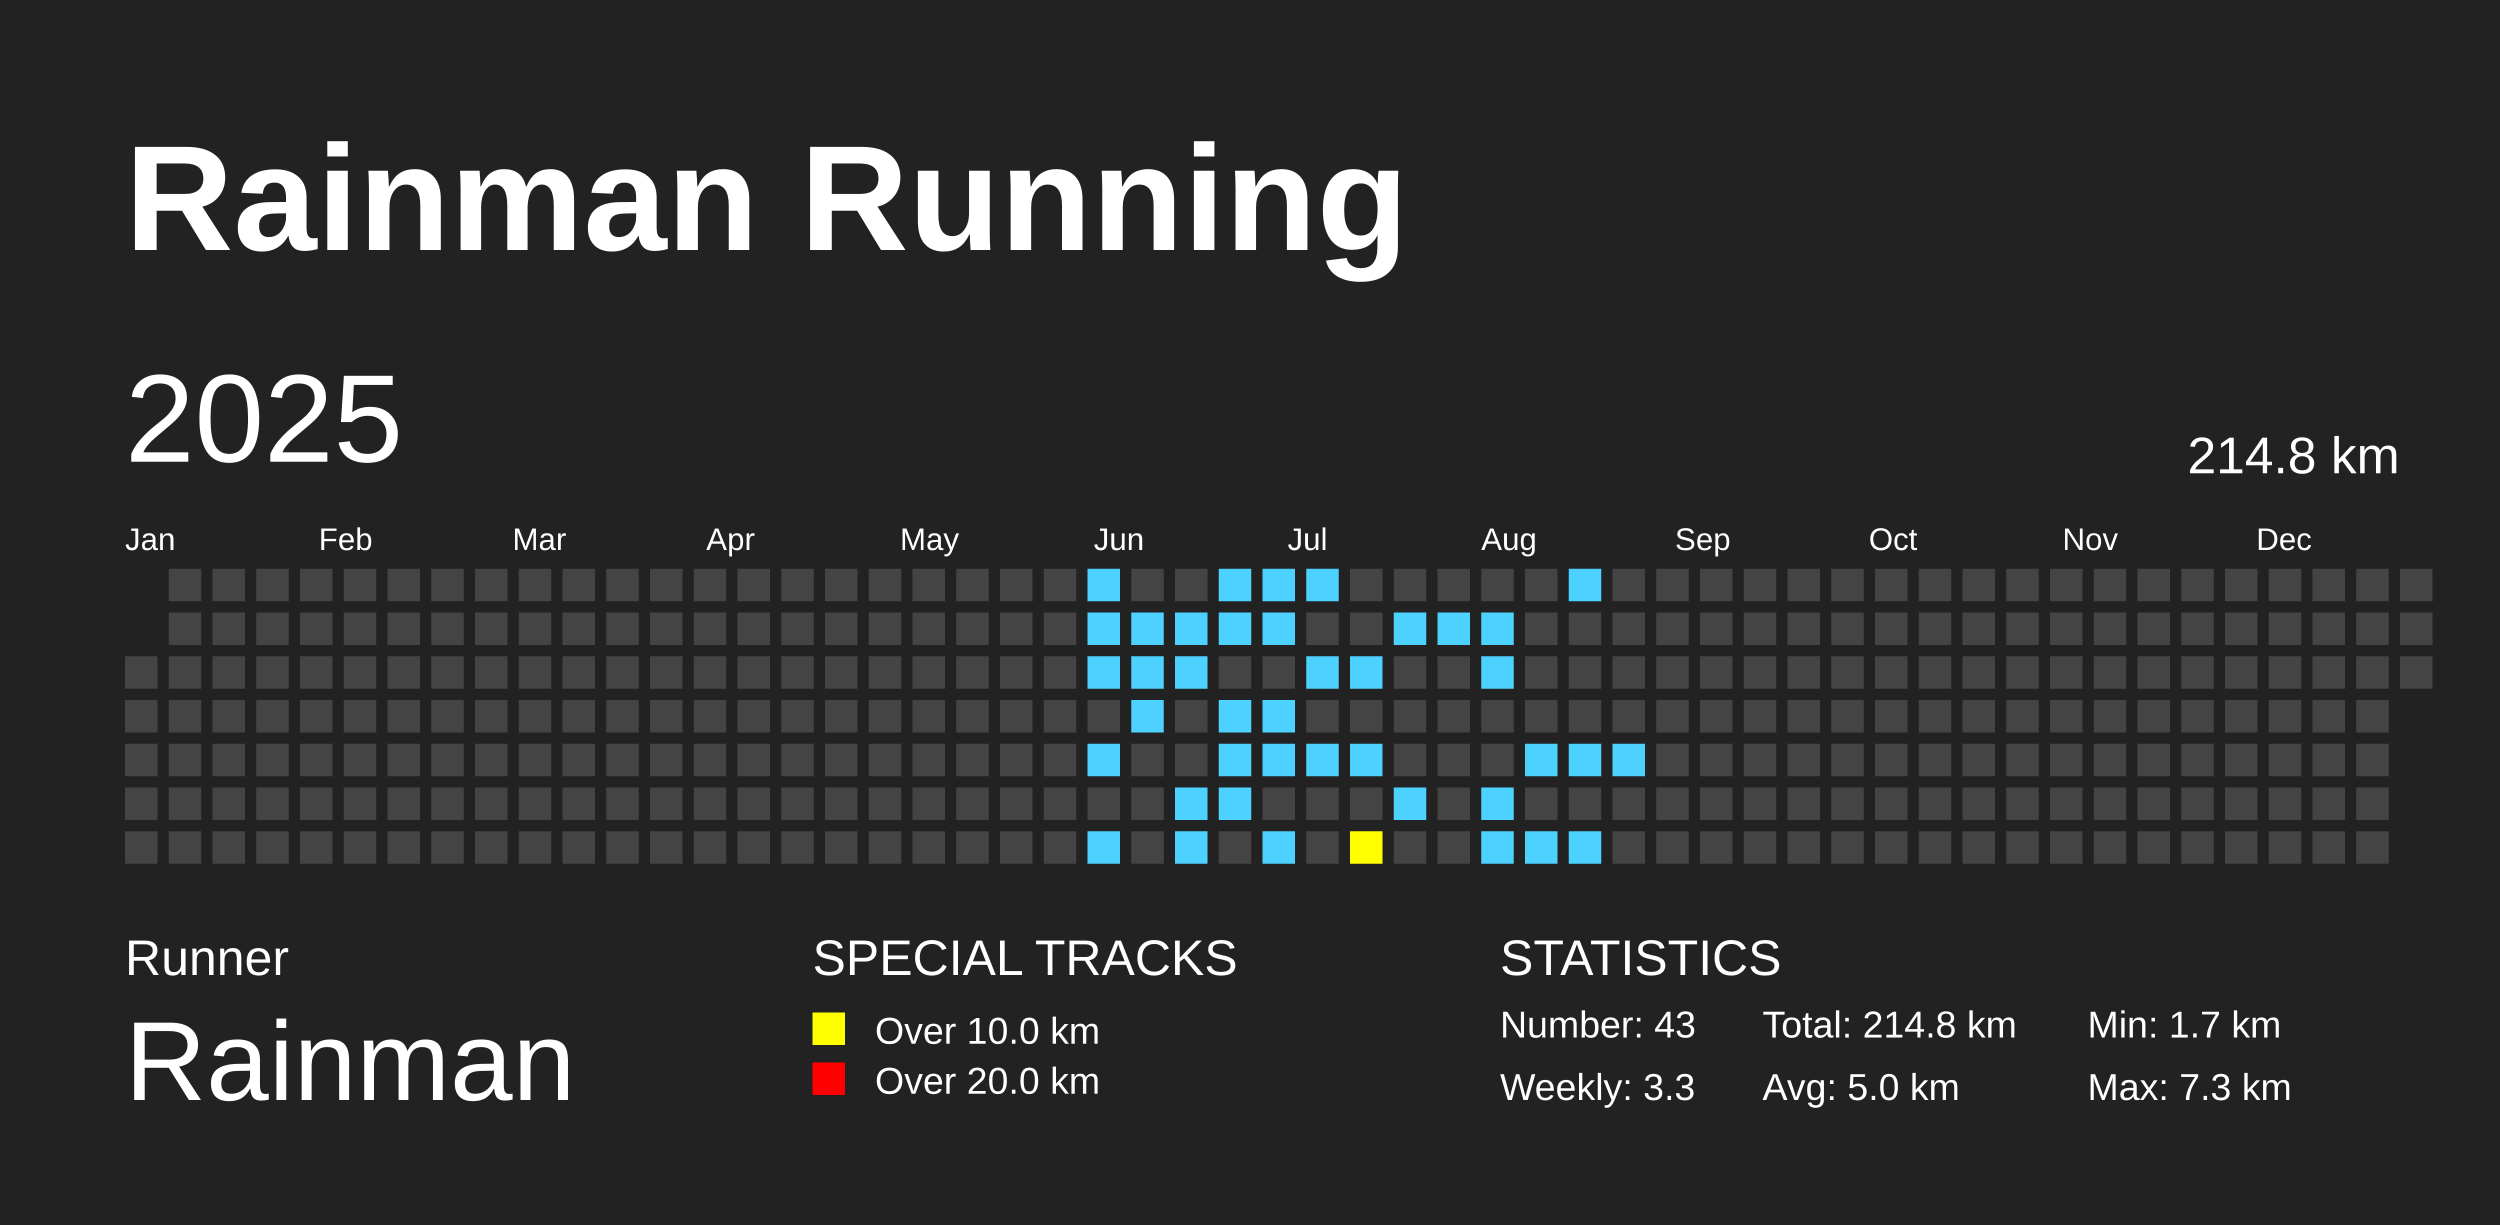
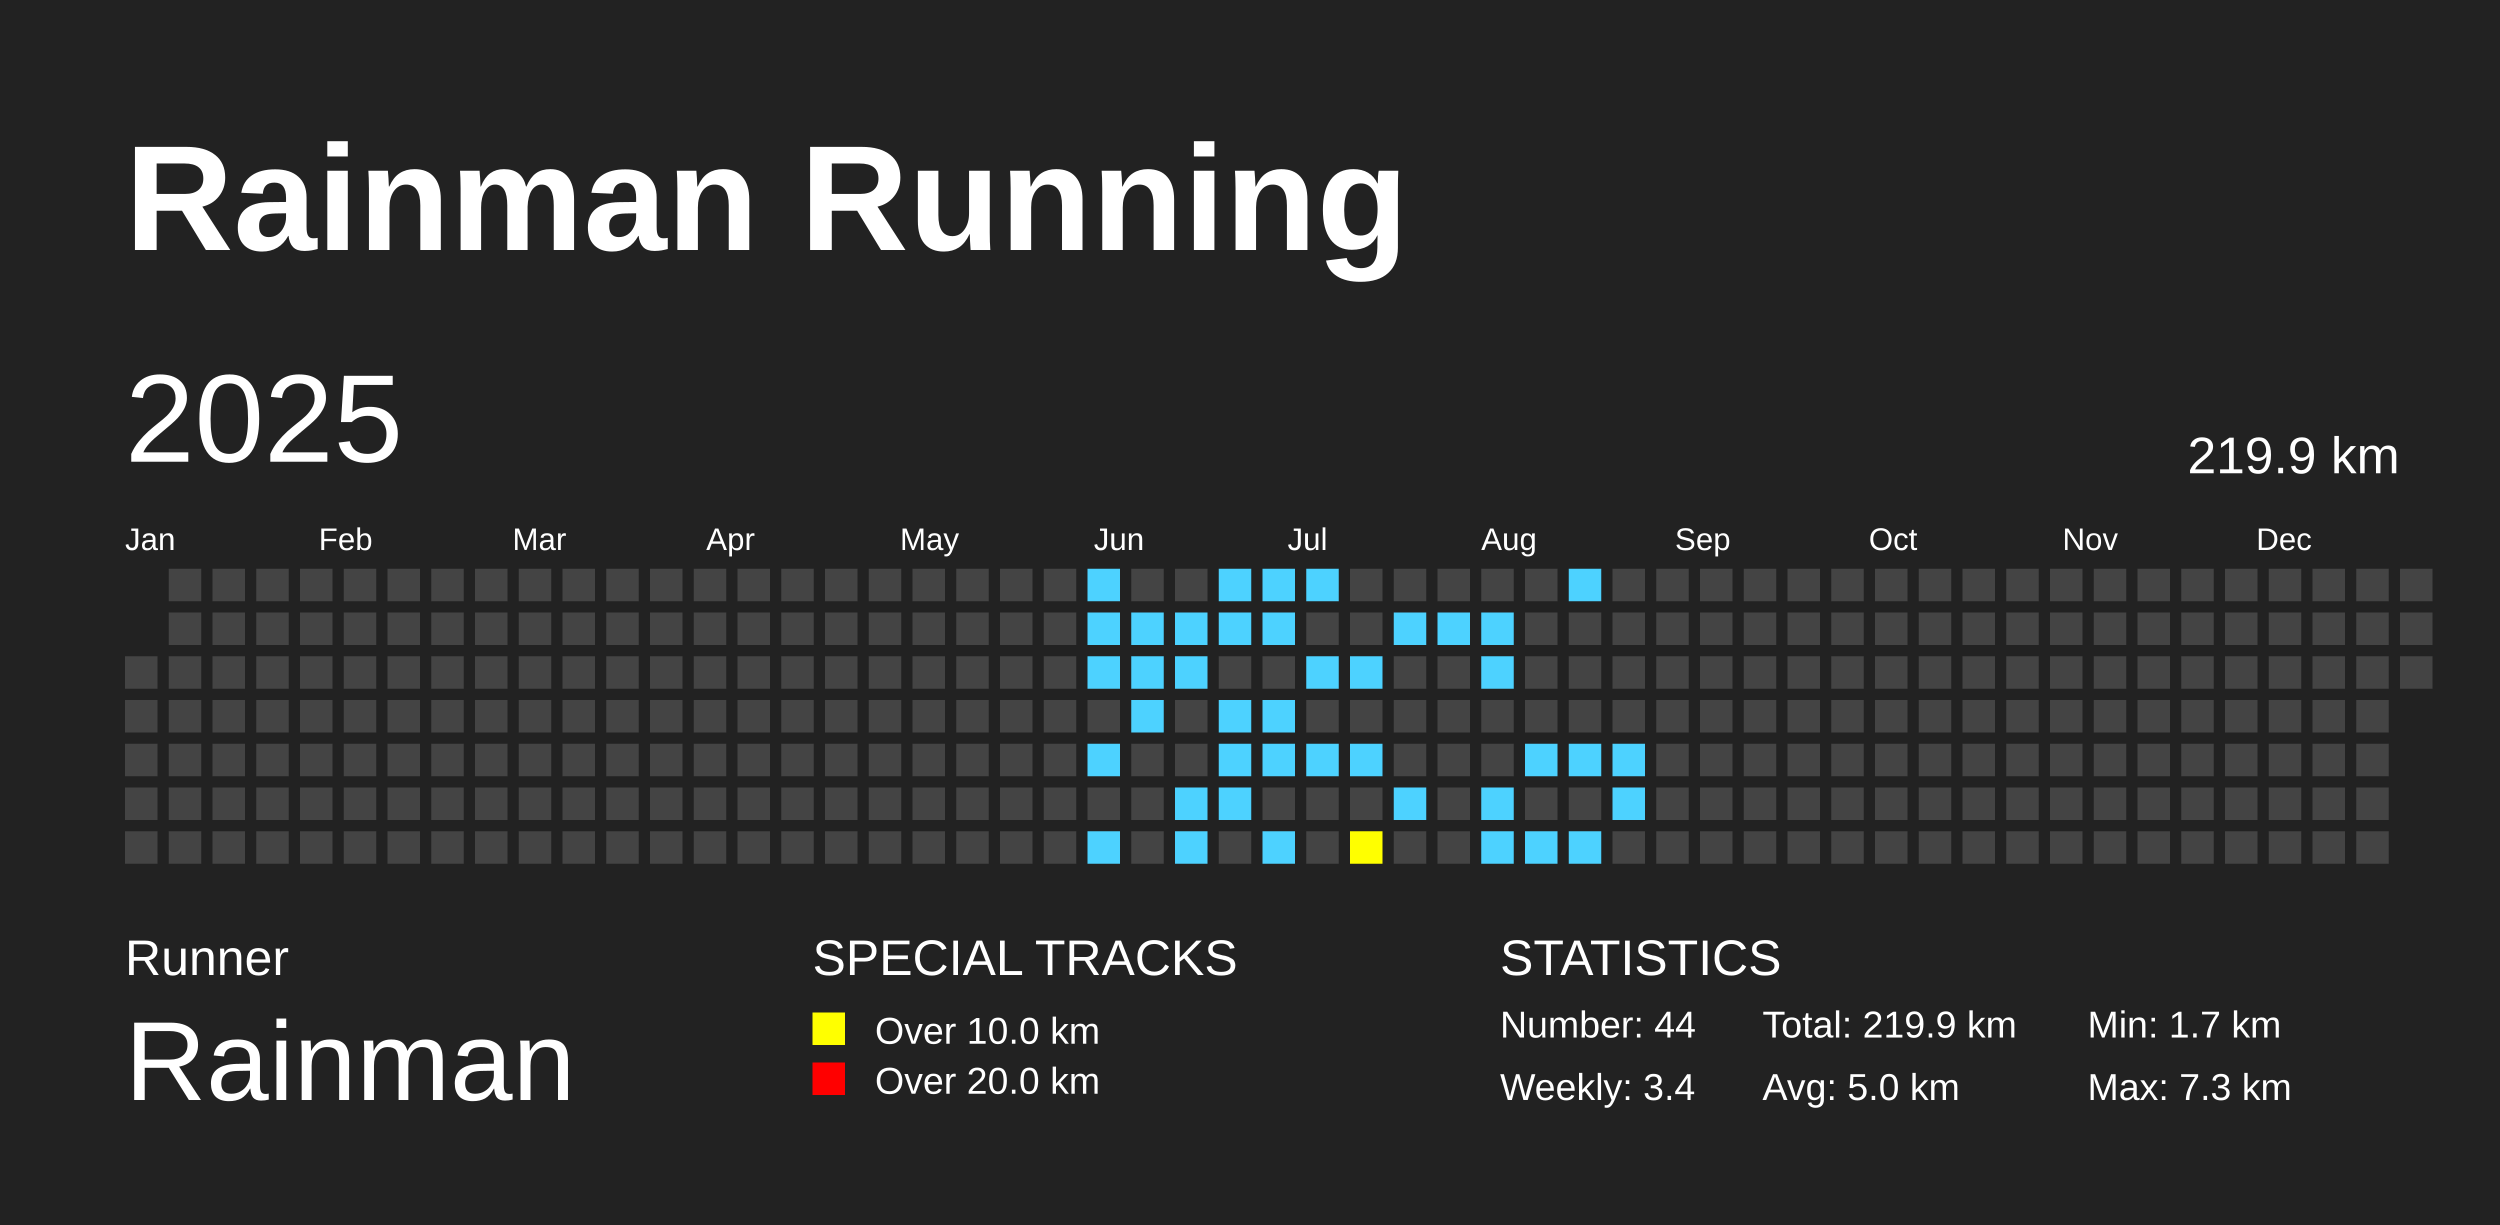
<svg xmlns="http://www.w3.org/2000/svg" baseProfile="full" height="98mm" version="1.1" viewBox="0,0,200,98" width="200mm">
  <defs />
  <rect fill="#222222" height="98" width="200" x="0" y="0" />
  <text fill="#FFFFFF" style="font-size:12px; font-family:Arial; font-weight:bold;" x="10" y="20">Rainman Running</text>
  <text fill="#FFFFFF" style="font-size:4px; font-family:Arial" x="10" y="78">Runner</text>
  <text fill="#FFFFFF" style="font-size:9px; font-family:Arial" x="10" y="88">Rainman</text>
  <text fill="#FFFFFF" style="font-size:4px; font-family:Arial" x="65" y="78">SPECIAL TRACKS</text>
  <rect fill="yellow" height="2.6" width="2.6" x="65" y="81" />
  <text fill="#FFFFFF" style="font-size:3px; font-family:Arial" x="70" y="83.5">Over 10.0 km</text>
  <rect fill="red" height="2.6" width="2.6" x="65" y="85" />
  <text fill="#FFFFFF" style="font-size:3px; font-family:Arial" x="70" y="87.5">Over 20.0 km</text>
  <text fill="#FFFFFF" style="font-size:4px; font-family:Arial" x="120" y="78">STATISTICS</text>
-   <text fill="#FFFFFF" style="font-size:3px; font-family:Arial" x="120" y="83">Number: 43</text>
-   <text fill="#FFFFFF" style="font-size:3px; font-family:Arial" x="120" y="88">Weekly: 3.3</text>
-   <text fill="#FFFFFF" style="font-size:3px; font-family:Arial" x="141" y="83">Total: 214.8 km</text>
+   <text fill="#FFFFFF" style="font-size:3px; font-family:Arial" x="120" y="83">Number: 44</text>
+   <text fill="#FFFFFF" style="font-size:3px; font-family:Arial" x="120" y="88">Weekly: 3.4</text>
+   <text fill="#FFFFFF" style="font-size:3px; font-family:Arial" x="141" y="83">Total: 219.9 km</text>
  <text fill="#FFFFFF" style="font-size:3px; font-family:Arial" x="141" y="88">Avg: 5.0 km</text>
  <text fill="#FFFFFF" style="font-size:3px; font-family:Arial" x="167" y="83">Min: 1.7 km</text>
  <text fill="#FFFFFF" style="font-size:3px; font-family:Arial" x="167" y="88">Max: 7.3 km</text>
  <text dominant-baseline="hanging" fill="#FFFFFF" style="font-size:10.0px; font-family:Arial;" x="10" y="30">2025</text>
-   <text dominant-baseline="hanging" fill="#FFFFFF" style="font-size:4.125px; font-family:Arial;" x="175" y="35">214.8 km</text>
+   <text dominant-baseline="hanging" fill="#FFFFFF" style="font-size:4.125px; font-family:Arial;" x="175" y="35">219.9 km</text>
  <text fill="#FFFFFF" style="font-size:2.5px; font-family:Arial" x="10.0" y="44">Jan</text>
  <text fill="#FFFFFF" style="font-size:2.5px; font-family:Arial" x="25.5" y="44">Feb</text>
  <text fill="#FFFFFF" style="font-size:2.5px; font-family:Arial" x="41.0" y="44">Mar</text>
  <text fill="#FFFFFF" style="font-size:2.5px; font-family:Arial" x="56.5" y="44">Apr</text>
  <text fill="#FFFFFF" style="font-size:2.5px; font-family:Arial" x="72.0" y="44">May</text>
  <text fill="#FFFFFF" style="font-size:2.5px; font-family:Arial" x="87.5" y="44">Jun</text>
  <text fill="#FFFFFF" style="font-size:2.5px; font-family:Arial" x="103.0" y="44">Jul</text>
  <text fill="#FFFFFF" style="font-size:2.5px; font-family:Arial" x="118.5" y="44">Aug</text>
  <text fill="#FFFFFF" style="font-size:2.5px; font-family:Arial" x="134.0" y="44">Sep</text>
  <text fill="#FFFFFF" style="font-size:2.5px; font-family:Arial" x="149.5" y="44">Oct</text>
  <text fill="#FFFFFF" style="font-size:2.5px; font-family:Arial" x="165.0" y="44">Nov</text>
  <text fill="#FFFFFF" style="font-size:2.5px; font-family:Arial" x="180.5" y="44">Dec</text>
  <rect fill="#444444" height="2.6" width="2.6" x="10.0" y="52.5" />
  <rect fill="#444444" height="2.6" width="2.6" x="10.0" y="56.0" />
  <rect fill="#444444" height="2.6" width="2.6" x="10.0" y="59.5" />
  <rect fill="#444444" height="2.6" width="2.6" x="10.0" y="63.0" />
  <rect fill="#444444" height="2.6" width="2.6" x="10.0" y="66.5" />
  <rect fill="#444444" height="2.6" width="2.6" x="13.5" y="45.5" />
  <rect fill="#444444" height="2.6" width="2.6" x="13.5" y="49.0" />
  <rect fill="#444444" height="2.6" width="2.6" x="13.5" y="52.5" />
  <rect fill="#444444" height="2.6" width="2.6" x="13.5" y="56.0" />
  <rect fill="#444444" height="2.6" width="2.6" x="13.5" y="59.5" />
  <rect fill="#444444" height="2.6" width="2.6" x="13.5" y="63.0" />
  <rect fill="#444444" height="2.6" width="2.6" x="13.5" y="66.5" />
  <rect fill="#444444" height="2.6" width="2.6" x="17.0" y="45.5" />
  <rect fill="#444444" height="2.6" width="2.6" x="17.0" y="49.0" />
  <rect fill="#444444" height="2.6" width="2.6" x="17.0" y="52.5" />
  <rect fill="#444444" height="2.6" width="2.6" x="17.0" y="56.0" />
  <rect fill="#444444" height="2.6" width="2.6" x="17.0" y="59.5" />
  <rect fill="#444444" height="2.6" width="2.6" x="17.0" y="63.0" />
  <rect fill="#444444" height="2.6" width="2.6" x="17.0" y="66.5" />
  <rect fill="#444444" height="2.6" width="2.6" x="20.5" y="45.5" />
  <rect fill="#444444" height="2.6" width="2.6" x="20.5" y="49.0" />
  <rect fill="#444444" height="2.6" width="2.6" x="20.5" y="52.5" />
  <rect fill="#444444" height="2.6" width="2.6" x="20.5" y="56.0" />
  <rect fill="#444444" height="2.6" width="2.6" x="20.5" y="59.5" />
  <rect fill="#444444" height="2.6" width="2.6" x="20.5" y="63.0" />
  <rect fill="#444444" height="2.6" width="2.6" x="20.5" y="66.5" />
  <rect fill="#444444" height="2.6" width="2.6" x="24.0" y="45.5" />
  <rect fill="#444444" height="2.6" width="2.6" x="24.0" y="49.0" />
  <rect fill="#444444" height="2.6" width="2.6" x="24.0" y="52.5" />
  <rect fill="#444444" height="2.6" width="2.6" x="24.0" y="56.0" />
  <rect fill="#444444" height="2.6" width="2.6" x="24.0" y="59.5" />
  <rect fill="#444444" height="2.6" width="2.6" x="24.0" y="63.0" />
  <rect fill="#444444" height="2.6" width="2.6" x="24.0" y="66.5" />
  <rect fill="#444444" height="2.6" width="2.6" x="27.5" y="45.5" />
  <rect fill="#444444" height="2.6" width="2.6" x="27.5" y="49.0" />
  <rect fill="#444444" height="2.6" width="2.6" x="27.5" y="52.5" />
  <rect fill="#444444" height="2.6" width="2.6" x="27.5" y="56.0" />
  <rect fill="#444444" height="2.6" width="2.6" x="27.5" y="59.5" />
  <rect fill="#444444" height="2.6" width="2.6" x="27.5" y="63.0" />
  <rect fill="#444444" height="2.6" width="2.6" x="27.5" y="66.5" />
  <rect fill="#444444" height="2.6" width="2.6" x="31.0" y="45.5" />
  <rect fill="#444444" height="2.6" width="2.6" x="31.0" y="49.0" />
  <rect fill="#444444" height="2.6" width="2.6" x="31.0" y="52.5" />
  <rect fill="#444444" height="2.6" width="2.6" x="31.0" y="56.0" />
  <rect fill="#444444" height="2.6" width="2.6" x="31.0" y="59.5" />
  <rect fill="#444444" height="2.6" width="2.6" x="31.0" y="63.0" />
  <rect fill="#444444" height="2.6" width="2.6" x="31.0" y="66.5" />
  <rect fill="#444444" height="2.6" width="2.6" x="34.5" y="45.5" />
  <rect fill="#444444" height="2.6" width="2.6" x="34.5" y="49.0" />
  <rect fill="#444444" height="2.6" width="2.6" x="34.5" y="52.5" />
  <rect fill="#444444" height="2.6" width="2.6" x="34.5" y="56.0" />
  <rect fill="#444444" height="2.6" width="2.6" x="34.5" y="59.5" />
  <rect fill="#444444" height="2.6" width="2.6" x="34.5" y="63.0" />
  <rect fill="#444444" height="2.6" width="2.6" x="34.5" y="66.5" />
  <rect fill="#444444" height="2.6" width="2.6" x="38.0" y="45.5" />
  <rect fill="#444444" height="2.6" width="2.6" x="38.0" y="49.0" />
  <rect fill="#444444" height="2.6" width="2.6" x="38.0" y="52.5" />
  <rect fill="#444444" height="2.6" width="2.6" x="38.0" y="56.0" />
  <rect fill="#444444" height="2.6" width="2.6" x="38.0" y="59.5" />
  <rect fill="#444444" height="2.6" width="2.6" x="38.0" y="63.0" />
  <rect fill="#444444" height="2.6" width="2.6" x="38.0" y="66.5" />
  <rect fill="#444444" height="2.6" width="2.6" x="41.5" y="45.5" />
  <rect fill="#444444" height="2.6" width="2.6" x="41.5" y="49.0" />
  <rect fill="#444444" height="2.6" width="2.6" x="41.5" y="52.5" />
  <rect fill="#444444" height="2.6" width="2.6" x="41.5" y="56.0" />
  <rect fill="#444444" height="2.6" width="2.6" x="41.5" y="59.5" />
  <rect fill="#444444" height="2.6" width="2.6" x="41.5" y="63.0" />
  <rect fill="#444444" height="2.6" width="2.6" x="41.5" y="66.5" />
  <rect fill="#444444" height="2.6" width="2.6" x="45.0" y="45.5" />
  <rect fill="#444444" height="2.6" width="2.6" x="45.0" y="49.0" />
  <rect fill="#444444" height="2.6" width="2.6" x="45.0" y="52.5" />
  <rect fill="#444444" height="2.6" width="2.6" x="45.0" y="56.0" />
  <rect fill="#444444" height="2.6" width="2.6" x="45.0" y="59.5" />
  <rect fill="#444444" height="2.6" width="2.6" x="45.0" y="63.0" />
  <rect fill="#444444" height="2.6" width="2.6" x="45.0" y="66.5" />
  <rect fill="#444444" height="2.6" width="2.6" x="48.5" y="45.5" />
  <rect fill="#444444" height="2.6" width="2.6" x="48.5" y="49.0" />
  <rect fill="#444444" height="2.6" width="2.6" x="48.5" y="52.5" />
  <rect fill="#444444" height="2.6" width="2.6" x="48.5" y="56.0" />
  <rect fill="#444444" height="2.6" width="2.6" x="48.5" y="59.5" />
  <rect fill="#444444" height="2.6" width="2.6" x="48.5" y="63.0" />
  <rect fill="#444444" height="2.6" width="2.6" x="48.5" y="66.5" />
  <rect fill="#444444" height="2.6" width="2.6" x="52.0" y="45.5" />
  <rect fill="#444444" height="2.6" width="2.6" x="52.0" y="49.0" />
  <rect fill="#444444" height="2.6" width="2.6" x="52.0" y="52.5" />
  <rect fill="#444444" height="2.6" width="2.6" x="52.0" y="56.0" />
  <rect fill="#444444" height="2.6" width="2.6" x="52.0" y="59.5" />
  <rect fill="#444444" height="2.6" width="2.6" x="52.0" y="63.0" />
  <rect fill="#444444" height="2.6" width="2.6" x="52.0" y="66.5" />
  <rect fill="#444444" height="2.6" width="2.6" x="55.5" y="45.5" />
  <rect fill="#444444" height="2.6" width="2.6" x="55.5" y="49.0" />
  <rect fill="#444444" height="2.6" width="2.6" x="55.5" y="52.5" />
  <rect fill="#444444" height="2.6" width="2.6" x="55.5" y="56.0" />
  <rect fill="#444444" height="2.6" width="2.6" x="55.5" y="59.5" />
  <rect fill="#444444" height="2.6" width="2.6" x="55.5" y="63.0" />
  <rect fill="#444444" height="2.6" width="2.6" x="55.5" y="66.5" />
  <rect fill="#444444" height="2.6" width="2.6" x="59.0" y="45.5" />
  <rect fill="#444444" height="2.6" width="2.6" x="59.0" y="49.0" />
  <rect fill="#444444" height="2.6" width="2.6" x="59.0" y="52.5" />
  <rect fill="#444444" height="2.6" width="2.6" x="59.0" y="56.0" />
  <rect fill="#444444" height="2.6" width="2.6" x="59.0" y="59.5" />
  <rect fill="#444444" height="2.6" width="2.6" x="59.0" y="63.0" />
  <rect fill="#444444" height="2.6" width="2.6" x="59.0" y="66.5" />
  <rect fill="#444444" height="2.6" width="2.6" x="62.5" y="45.5" />
  <rect fill="#444444" height="2.6" width="2.6" x="62.5" y="49.0" />
  <rect fill="#444444" height="2.6" width="2.6" x="62.5" y="52.5" />
  <rect fill="#444444" height="2.6" width="2.6" x="62.5" y="56.0" />
  <rect fill="#444444" height="2.6" width="2.6" x="62.5" y="59.5" />
  <rect fill="#444444" height="2.6" width="2.6" x="62.5" y="63.0" />
  <rect fill="#444444" height="2.6" width="2.6" x="62.5" y="66.5" />
  <rect fill="#444444" height="2.6" width="2.6" x="66.0" y="45.5" />
  <rect fill="#444444" height="2.6" width="2.6" x="66.0" y="49.0" />
  <rect fill="#444444" height="2.6" width="2.6" x="66.0" y="52.5" />
  <rect fill="#444444" height="2.6" width="2.6" x="66.0" y="56.0" />
  <rect fill="#444444" height="2.6" width="2.6" x="66.0" y="59.5" />
  <rect fill="#444444" height="2.6" width="2.6" x="66.0" y="63.0" />
  <rect fill="#444444" height="2.6" width="2.6" x="66.0" y="66.5" />
  <rect fill="#444444" height="2.6" width="2.6" x="69.5" y="45.5" />
  <rect fill="#444444" height="2.6" width="2.6" x="69.5" y="49.0" />
  <rect fill="#444444" height="2.6" width="2.6" x="69.5" y="52.5" />
  <rect fill="#444444" height="2.6" width="2.6" x="69.5" y="56.0" />
  <rect fill="#444444" height="2.6" width="2.6" x="69.5" y="59.5" />
  <rect fill="#444444" height="2.6" width="2.6" x="69.5" y="63.0" />
  <rect fill="#444444" height="2.6" width="2.6" x="69.5" y="66.5" />
  <rect fill="#444444" height="2.6" width="2.6" x="73.0" y="45.5" />
  <rect fill="#444444" height="2.6" width="2.6" x="73.0" y="49.0" />
  <rect fill="#444444" height="2.6" width="2.6" x="73.0" y="52.5" />
  <rect fill="#444444" height="2.6" width="2.6" x="73.0" y="56.0" />
  <rect fill="#444444" height="2.6" width="2.6" x="73.0" y="59.5" />
  <rect fill="#444444" height="2.6" width="2.6" x="73.0" y="63.0" />
  <rect fill="#444444" height="2.6" width="2.6" x="73.0" y="66.5" />
  <rect fill="#444444" height="2.6" width="2.6" x="76.5" y="45.5" />
  <rect fill="#444444" height="2.6" width="2.6" x="76.5" y="49.0" />
  <rect fill="#444444" height="2.6" width="2.6" x="76.5" y="52.5" />
  <rect fill="#444444" height="2.6" width="2.6" x="76.5" y="56.0" />
  <rect fill="#444444" height="2.6" width="2.6" x="76.5" y="59.5" />
  <rect fill="#444444" height="2.6" width="2.6" x="76.5" y="63.0" />
  <rect fill="#444444" height="2.6" width="2.6" x="76.5" y="66.5" />
  <rect fill="#444444" height="2.6" width="2.6" x="80.0" y="45.5" />
  <rect fill="#444444" height="2.6" width="2.6" x="80.0" y="49.0" />
  <rect fill="#444444" height="2.6" width="2.6" x="80.0" y="52.5" />
  <rect fill="#444444" height="2.6" width="2.6" x="80.0" y="56.0" />
  <rect fill="#444444" height="2.6" width="2.6" x="80.0" y="59.5" />
  <rect fill="#444444" height="2.6" width="2.6" x="80.0" y="63.0" />
  <rect fill="#444444" height="2.6" width="2.6" x="80.0" y="66.5" />
  <rect fill="#444444" height="2.6" width="2.6" x="83.5" y="45.5" />
  <rect fill="#444444" height="2.6" width="2.6" x="83.5" y="49.0" />
  <rect fill="#444444" height="2.6" width="2.6" x="83.5" y="52.5" />
  <rect fill="#444444" height="2.6" width="2.6" x="83.5" y="56.0" />
  <rect fill="#444444" height="2.6" width="2.6" x="83.5" y="59.5" />
  <rect fill="#444444" height="2.6" width="2.6" x="83.5" y="63.0" />
  <rect fill="#444444" height="2.6" width="2.6" x="83.5" y="66.5" />
  <rect fill="#4DD2FF" height="2.6" width="2.6" x="87.0" y="45.5" />
  <rect fill="#4DD2FF" height="2.6" width="2.6" x="87.0" y="49.0" />
  <rect fill="#4DD2FF" height="2.6" width="2.6" x="87.0" y="52.5" />
  <rect fill="#444444" height="2.6" width="2.6" x="87.0" y="56.0" />
  <rect fill="#4DD2FF" height="2.6" width="2.6" x="87.0" y="59.5" />
  <rect fill="#444444" height="2.6" width="2.6" x="87.0" y="63.0" />
  <rect fill="#4DD2FF" height="2.6" width="2.6" x="87.0" y="66.5" />
  <rect fill="#444444" height="2.6" width="2.6" x="90.5" y="45.5" />
  <rect fill="#4DD2FF" height="2.6" width="2.6" x="90.5" y="49.0" />
  <rect fill="#4DD2FF" height="2.6" width="2.6" x="90.5" y="52.5" />
  <rect fill="#4DD2FF" height="2.6" width="2.6" x="90.5" y="56.0" />
  <rect fill="#444444" height="2.6" width="2.6" x="90.5" y="59.5" />
  <rect fill="#444444" height="2.6" width="2.6" x="90.5" y="63.0" />
  <rect fill="#444444" height="2.6" width="2.6" x="90.5" y="66.5" />
  <rect fill="#444444" height="2.6" width="2.6" x="94.0" y="45.5" />
  <rect fill="#4DD2FF" height="2.6" width="2.6" x="94.0" y="49.0" />
  <rect fill="#4DD2FF" height="2.6" width="2.6" x="94.0" y="52.5" />
  <rect fill="#444444" height="2.6" width="2.6" x="94.0" y="56.0" />
  <rect fill="#444444" height="2.6" width="2.6" x="94.0" y="59.5" />
  <rect fill="#4DD2FF" height="2.6" width="2.6" x="94.0" y="63.0" />
  <rect fill="#4DD2FF" height="2.6" width="2.6" x="94.0" y="66.5" />
  <rect fill="#4DD2FF" height="2.6" width="2.6" x="97.5" y="45.5" />
  <rect fill="#4DD2FF" height="2.6" width="2.6" x="97.5" y="49.0" />
  <rect fill="#444444" height="2.6" width="2.6" x="97.5" y="52.5" />
  <rect fill="#4DD2FF" height="2.6" width="2.6" x="97.5" y="56.0" />
  <rect fill="#4DD2FF" height="2.6" width="2.6" x="97.5" y="59.5" />
  <rect fill="#4DD2FF" height="2.6" width="2.6" x="97.5" y="63.0" />
  <rect fill="#444444" height="2.6" width="2.6" x="97.5" y="66.5" />
  <rect fill="#4DD2FF" height="2.6" width="2.6" x="101.0" y="45.5" />
  <rect fill="#4DD2FF" height="2.6" width="2.6" x="101.0" y="49.0" />
  <rect fill="#444444" height="2.6" width="2.6" x="101.0" y="52.5" />
  <rect fill="#4DD2FF" height="2.6" width="2.6" x="101.0" y="56.0" />
  <rect fill="#4DD2FF" height="2.6" width="2.6" x="101.0" y="59.5" />
  <rect fill="#444444" height="2.6" width="2.6" x="101.0" y="63.0" />
  <rect fill="#4DD2FF" height="2.6" width="2.6" x="101.0" y="66.5" />
  <rect fill="#4DD2FF" height="2.6" width="2.6" x="104.5" y="45.5" />
  <rect fill="#444444" height="2.6" width="2.6" x="104.5" y="49.0" />
  <rect fill="#4DD2FF" height="2.6" width="2.6" x="104.5" y="52.5" />
  <rect fill="#444444" height="2.6" width="2.6" x="104.5" y="56.0" />
  <rect fill="#4DD2FF" height="2.6" width="2.6" x="104.5" y="59.5" />
  <rect fill="#444444" height="2.6" width="2.6" x="104.5" y="63.0" />
  <rect fill="#444444" height="2.6" width="2.6" x="104.5" y="66.5" />
  <rect fill="#444444" height="2.6" width="2.6" x="108.0" y="45.5" />
  <rect fill="#444444" height="2.6" width="2.6" x="108.0" y="49.0" />
  <rect fill="#4DD2FF" height="2.6" width="2.6" x="108.0" y="52.5" />
  <rect fill="#444444" height="2.6" width="2.6" x="108.0" y="56.0" />
  <rect fill="#4DD2FF" height="2.6" width="2.6" x="108.0" y="59.5" />
  <rect fill="#444444" height="2.6" width="2.6" x="108.0" y="63.0" />
  <rect fill="yellow" height="2.6" width="2.6" x="108.0" y="66.5" />
  <rect fill="#444444" height="2.6" width="2.6" x="111.5" y="45.5" />
  <rect fill="#4DD2FF" height="2.6" width="2.6" x="111.5" y="49.0" />
  <rect fill="#444444" height="2.6" width="2.6" x="111.5" y="52.5" />
  <rect fill="#444444" height="2.6" width="2.6" x="111.5" y="56.0" />
  <rect fill="#444444" height="2.6" width="2.6" x="111.5" y="59.5" />
  <rect fill="#4DD2FF" height="2.6" width="2.6" x="111.5" y="63.0" />
  <rect fill="#444444" height="2.6" width="2.6" x="111.5" y="66.5" />
  <rect fill="#444444" height="2.6" width="2.6" x="115.0" y="45.5" />
  <rect fill="#4DD2FF" height="2.6" width="2.6" x="115.0" y="49.0" />
  <rect fill="#444444" height="2.6" width="2.6" x="115.0" y="52.5" />
  <rect fill="#444444" height="2.6" width="2.6" x="115.0" y="56.0" />
  <rect fill="#444444" height="2.6" width="2.6" x="115.0" y="59.5" />
  <rect fill="#444444" height="2.6" width="2.6" x="115.0" y="63.0" />
  <rect fill="#444444" height="2.6" width="2.6" x="115.0" y="66.5" />
  <rect fill="#444444" height="2.6" width="2.6" x="118.5" y="45.5" />
  <rect fill="#4DD2FF" height="2.6" width="2.6" x="118.5" y="49.0" />
  <rect fill="#4DD2FF" height="2.6" width="2.6" x="118.5" y="52.5" />
  <rect fill="#444444" height="2.6" width="2.6" x="118.5" y="56.0" />
  <rect fill="#444444" height="2.6" width="2.6" x="118.5" y="59.5" />
  <rect fill="#4DD2FF" height="2.6" width="2.6" x="118.5" y="63.0" />
  <rect fill="#4DD2FF" height="2.6" width="2.6" x="118.5" y="66.5" />
  <rect fill="#444444" height="2.6" width="2.6" x="122.0" y="45.5" />
  <rect fill="#444444" height="2.6" width="2.6" x="122.0" y="49.0" />
  <rect fill="#444444" height="2.6" width="2.6" x="122.0" y="52.5" />
  <rect fill="#444444" height="2.6" width="2.6" x="122.0" y="56.0" />
  <rect fill="#4DD2FF" height="2.6" width="2.6" x="122.0" y="59.5" />
  <rect fill="#444444" height="2.6" width="2.6" x="122.0" y="63.0" />
  <rect fill="#4DD2FF" height="2.6" width="2.6" x="122.0" y="66.5" />
  <rect fill="#4DD2FF" height="2.6" width="2.6" x="125.5" y="45.5" />
  <rect fill="#444444" height="2.6" width="2.6" x="125.5" y="49.0" />
  <rect fill="#444444" height="2.6" width="2.6" x="125.5" y="52.5" />
  <rect fill="#444444" height="2.6" width="2.6" x="125.5" y="56.0" />
  <rect fill="#4DD2FF" height="2.6" width="2.6" x="125.5" y="59.5" />
  <rect fill="#444444" height="2.6" width="2.6" x="125.5" y="63.0" />
  <rect fill="#4DD2FF" height="2.6" width="2.6" x="125.5" y="66.5" />
  <rect fill="#444444" height="2.6" width="2.6" x="129.0" y="45.5" />
  <rect fill="#444444" height="2.6" width="2.6" x="129.0" y="49.0" />
  <rect fill="#444444" height="2.6" width="2.6" x="129.0" y="52.5" />
  <rect fill="#444444" height="2.6" width="2.6" x="129.0" y="56.0" />
  <rect fill="#4DD2FF" height="2.6" width="2.6" x="129.0" y="59.5" />
-   <rect fill="#444444" height="2.6" width="2.6" x="129.0" y="63.0" />
+   <rect fill="#4DD2FF" height="2.6" width="2.6" x="129.0" y="63.0" />
  <rect fill="#444444" height="2.6" width="2.6" x="129.0" y="66.5" />
  <rect fill="#444444" height="2.6" width="2.6" x="132.5" y="45.5" />
  <rect fill="#444444" height="2.6" width="2.6" x="132.5" y="49.0" />
  <rect fill="#444444" height="2.6" width="2.6" x="132.5" y="52.5" />
  <rect fill="#444444" height="2.6" width="2.6" x="132.5" y="56.0" />
  <rect fill="#444444" height="2.6" width="2.6" x="132.5" y="59.5" />
  <rect fill="#444444" height="2.6" width="2.6" x="132.5" y="63.0" />
  <rect fill="#444444" height="2.6" width="2.6" x="132.5" y="66.5" />
  <rect fill="#444444" height="2.6" width="2.6" x="136.0" y="45.5" />
  <rect fill="#444444" height="2.6" width="2.6" x="136.0" y="49.0" />
  <rect fill="#444444" height="2.6" width="2.6" x="136.0" y="52.5" />
  <rect fill="#444444" height="2.6" width="2.6" x="136.0" y="56.0" />
  <rect fill="#444444" height="2.6" width="2.6" x="136.0" y="59.5" />
  <rect fill="#444444" height="2.6" width="2.6" x="136.0" y="63.0" />
  <rect fill="#444444" height="2.6" width="2.6" x="136.0" y="66.5" />
  <rect fill="#444444" height="2.6" width="2.6" x="139.5" y="45.5" />
  <rect fill="#444444" height="2.6" width="2.6" x="139.5" y="49.0" />
  <rect fill="#444444" height="2.6" width="2.6" x="139.5" y="52.5" />
  <rect fill="#444444" height="2.6" width="2.6" x="139.5" y="56.0" />
  <rect fill="#444444" height="2.6" width="2.6" x="139.5" y="59.5" />
  <rect fill="#444444" height="2.6" width="2.6" x="139.5" y="63.0" />
  <rect fill="#444444" height="2.6" width="2.6" x="139.5" y="66.5" />
  <rect fill="#444444" height="2.6" width="2.6" x="143.0" y="45.5" />
  <rect fill="#444444" height="2.6" width="2.6" x="143.0" y="49.0" />
  <rect fill="#444444" height="2.6" width="2.6" x="143.0" y="52.5" />
  <rect fill="#444444" height="2.6" width="2.6" x="143.0" y="56.0" />
  <rect fill="#444444" height="2.6" width="2.6" x="143.0" y="59.5" />
  <rect fill="#444444" height="2.6" width="2.6" x="143.0" y="63.0" />
  <rect fill="#444444" height="2.6" width="2.6" x="143.0" y="66.5" />
  <rect fill="#444444" height="2.6" width="2.6" x="146.5" y="45.5" />
  <rect fill="#444444" height="2.6" width="2.6" x="146.5" y="49.0" />
  <rect fill="#444444" height="2.6" width="2.6" x="146.5" y="52.5" />
  <rect fill="#444444" height="2.6" width="2.6" x="146.5" y="56.0" />
  <rect fill="#444444" height="2.6" width="2.6" x="146.5" y="59.5" />
  <rect fill="#444444" height="2.6" width="2.6" x="146.5" y="63.0" />
  <rect fill="#444444" height="2.6" width="2.6" x="146.5" y="66.5" />
  <rect fill="#444444" height="2.6" width="2.6" x="150.0" y="45.5" />
  <rect fill="#444444" height="2.6" width="2.6" x="150.0" y="49.0" />
  <rect fill="#444444" height="2.6" width="2.6" x="150.0" y="52.5" />
  <rect fill="#444444" height="2.6" width="2.6" x="150.0" y="56.0" />
  <rect fill="#444444" height="2.6" width="2.6" x="150.0" y="59.5" />
  <rect fill="#444444" height="2.6" width="2.6" x="150.0" y="63.0" />
  <rect fill="#444444" height="2.6" width="2.6" x="150.0" y="66.5" />
  <rect fill="#444444" height="2.6" width="2.6" x="153.5" y="45.5" />
  <rect fill="#444444" height="2.6" width="2.6" x="153.5" y="49.0" />
  <rect fill="#444444" height="2.6" width="2.6" x="153.5" y="52.5" />
  <rect fill="#444444" height="2.6" width="2.6" x="153.5" y="56.0" />
  <rect fill="#444444" height="2.6" width="2.6" x="153.5" y="59.5" />
  <rect fill="#444444" height="2.6" width="2.6" x="153.5" y="63.0" />
  <rect fill="#444444" height="2.6" width="2.6" x="153.5" y="66.5" />
  <rect fill="#444444" height="2.6" width="2.6" x="157.0" y="45.5" />
  <rect fill="#444444" height="2.6" width="2.6" x="157.0" y="49.0" />
  <rect fill="#444444" height="2.6" width="2.6" x="157.0" y="52.5" />
  <rect fill="#444444" height="2.6" width="2.6" x="157.0" y="56.0" />
  <rect fill="#444444" height="2.6" width="2.6" x="157.0" y="59.5" />
  <rect fill="#444444" height="2.6" width="2.6" x="157.0" y="63.0" />
  <rect fill="#444444" height="2.6" width="2.6" x="157.0" y="66.5" />
  <rect fill="#444444" height="2.6" width="2.6" x="160.5" y="45.5" />
  <rect fill="#444444" height="2.6" width="2.6" x="160.5" y="49.0" />
  <rect fill="#444444" height="2.6" width="2.6" x="160.5" y="52.5" />
  <rect fill="#444444" height="2.6" width="2.6" x="160.5" y="56.0" />
  <rect fill="#444444" height="2.6" width="2.6" x="160.5" y="59.5" />
  <rect fill="#444444" height="2.6" width="2.6" x="160.5" y="63.0" />
  <rect fill="#444444" height="2.6" width="2.6" x="160.5" y="66.5" />
  <rect fill="#444444" height="2.6" width="2.6" x="164.0" y="45.5" />
  <rect fill="#444444" height="2.6" width="2.6" x="164.0" y="49.0" />
  <rect fill="#444444" height="2.6" width="2.6" x="164.0" y="52.5" />
  <rect fill="#444444" height="2.6" width="2.6" x="164.0" y="56.0" />
  <rect fill="#444444" height="2.6" width="2.6" x="164.0" y="59.5" />
  <rect fill="#444444" height="2.6" width="2.6" x="164.0" y="63.0" />
  <rect fill="#444444" height="2.6" width="2.6" x="164.0" y="66.5" />
  <rect fill="#444444" height="2.6" width="2.6" x="167.5" y="45.5" />
  <rect fill="#444444" height="2.6" width="2.6" x="167.5" y="49.0" />
  <rect fill="#444444" height="2.6" width="2.6" x="167.5" y="52.5" />
  <rect fill="#444444" height="2.6" width="2.6" x="167.5" y="56.0" />
  <rect fill="#444444" height="2.6" width="2.6" x="167.5" y="59.5" />
  <rect fill="#444444" height="2.6" width="2.6" x="167.5" y="63.0" />
  <rect fill="#444444" height="2.6" width="2.6" x="167.5" y="66.5" />
  <rect fill="#444444" height="2.6" width="2.6" x="171.0" y="45.5" />
  <rect fill="#444444" height="2.6" width="2.6" x="171.0" y="49.0" />
  <rect fill="#444444" height="2.6" width="2.6" x="171.0" y="52.5" />
  <rect fill="#444444" height="2.6" width="2.6" x="171.0" y="56.0" />
  <rect fill="#444444" height="2.6" width="2.6" x="171.0" y="59.5" />
  <rect fill="#444444" height="2.6" width="2.6" x="171.0" y="63.0" />
  <rect fill="#444444" height="2.6" width="2.6" x="171.0" y="66.5" />
  <rect fill="#444444" height="2.6" width="2.6" x="174.5" y="45.5" />
  <rect fill="#444444" height="2.6" width="2.6" x="174.5" y="49.0" />
  <rect fill="#444444" height="2.6" width="2.6" x="174.5" y="52.5" />
  <rect fill="#444444" height="2.6" width="2.6" x="174.5" y="56.0" />
  <rect fill="#444444" height="2.6" width="2.6" x="174.5" y="59.5" />
  <rect fill="#444444" height="2.6" width="2.6" x="174.5" y="63.0" />
  <rect fill="#444444" height="2.6" width="2.6" x="174.5" y="66.5" />
  <rect fill="#444444" height="2.6" width="2.6" x="178.0" y="45.5" />
  <rect fill="#444444" height="2.6" width="2.6" x="178.0" y="49.0" />
  <rect fill="#444444" height="2.6" width="2.6" x="178.0" y="52.5" />
  <rect fill="#444444" height="2.6" width="2.6" x="178.0" y="56.0" />
  <rect fill="#444444" height="2.6" width="2.6" x="178.0" y="59.5" />
  <rect fill="#444444" height="2.6" width="2.6" x="178.0" y="63.0" />
  <rect fill="#444444" height="2.6" width="2.6" x="178.0" y="66.5" />
  <rect fill="#444444" height="2.6" width="2.6" x="181.5" y="45.5" />
  <rect fill="#444444" height="2.6" width="2.6" x="181.5" y="49.0" />
  <rect fill="#444444" height="2.6" width="2.6" x="181.5" y="52.5" />
  <rect fill="#444444" height="2.6" width="2.6" x="181.5" y="56.0" />
  <rect fill="#444444" height="2.6" width="2.6" x="181.5" y="59.5" />
  <rect fill="#444444" height="2.6" width="2.6" x="181.5" y="63.0" />
  <rect fill="#444444" height="2.6" width="2.6" x="181.5" y="66.5" />
  <rect fill="#444444" height="2.6" width="2.6" x="185.0" y="45.5" />
  <rect fill="#444444" height="2.6" width="2.6" x="185.0" y="49.0" />
  <rect fill="#444444" height="2.6" width="2.6" x="185.0" y="52.5" />
  <rect fill="#444444" height="2.6" width="2.6" x="185.0" y="56.0" />
  <rect fill="#444444" height="2.6" width="2.6" x="185.0" y="59.5" />
  <rect fill="#444444" height="2.6" width="2.6" x="185.0" y="63.0" />
  <rect fill="#444444" height="2.6" width="2.6" x="185.0" y="66.5" />
  <rect fill="#444444" height="2.6" width="2.6" x="188.5" y="45.5" />
  <rect fill="#444444" height="2.6" width="2.6" x="188.5" y="49.0" />
  <rect fill="#444444" height="2.6" width="2.6" x="188.5" y="52.5" />
  <rect fill="#444444" height="2.6" width="2.6" x="188.5" y="56.0" />
  <rect fill="#444444" height="2.6" width="2.6" x="188.5" y="59.5" />
  <rect fill="#444444" height="2.6" width="2.6" x="188.5" y="63.0" />
  <rect fill="#444444" height="2.6" width="2.6" x="188.5" y="66.5" />
  <rect fill="#444444" height="2.6" width="2.6" x="192.0" y="45.5" />
  <rect fill="#444444" height="2.6" width="2.6" x="192.0" y="49.0" />
  <rect fill="#444444" height="2.6" width="2.6" x="192.0" y="52.5" />
</svg>
